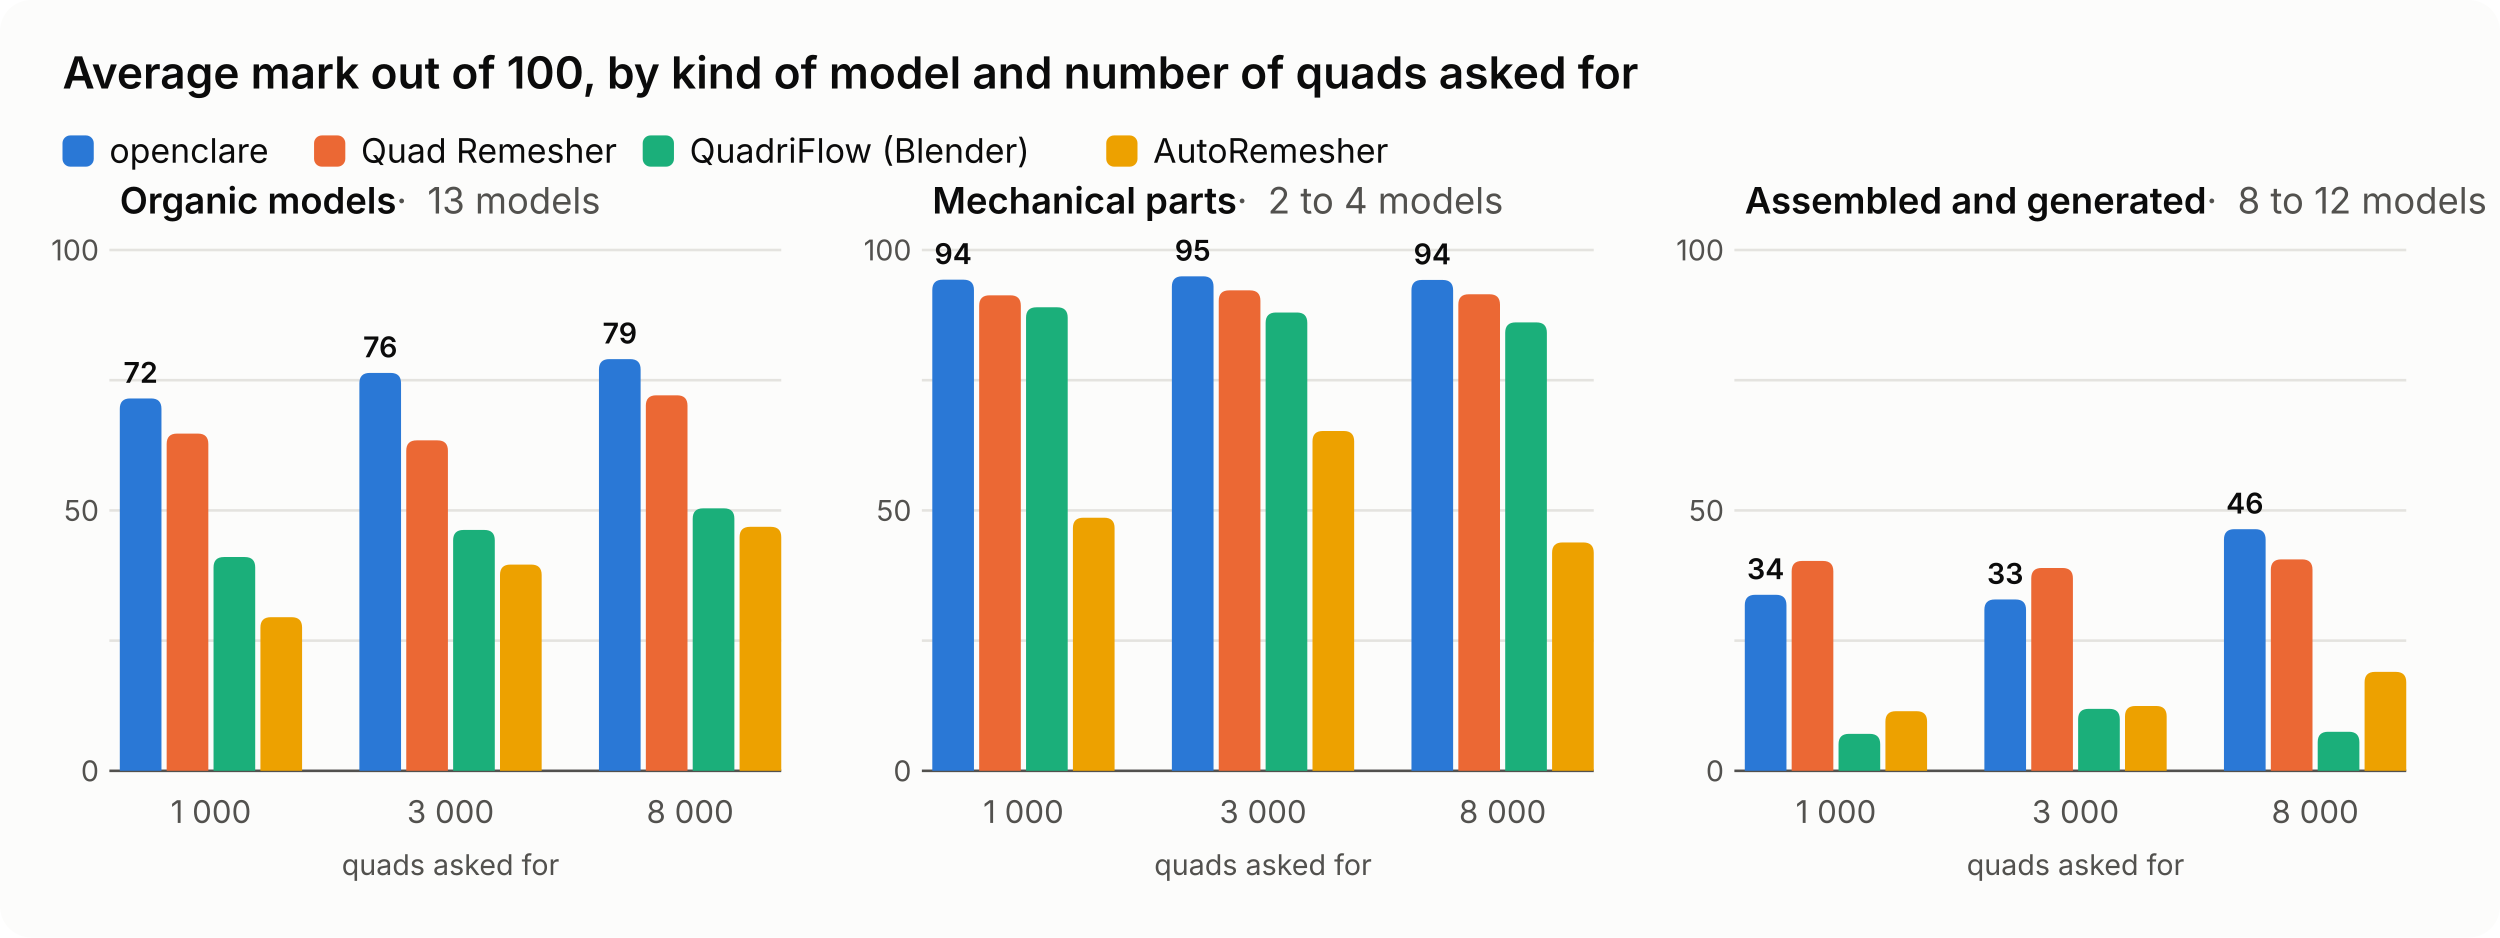
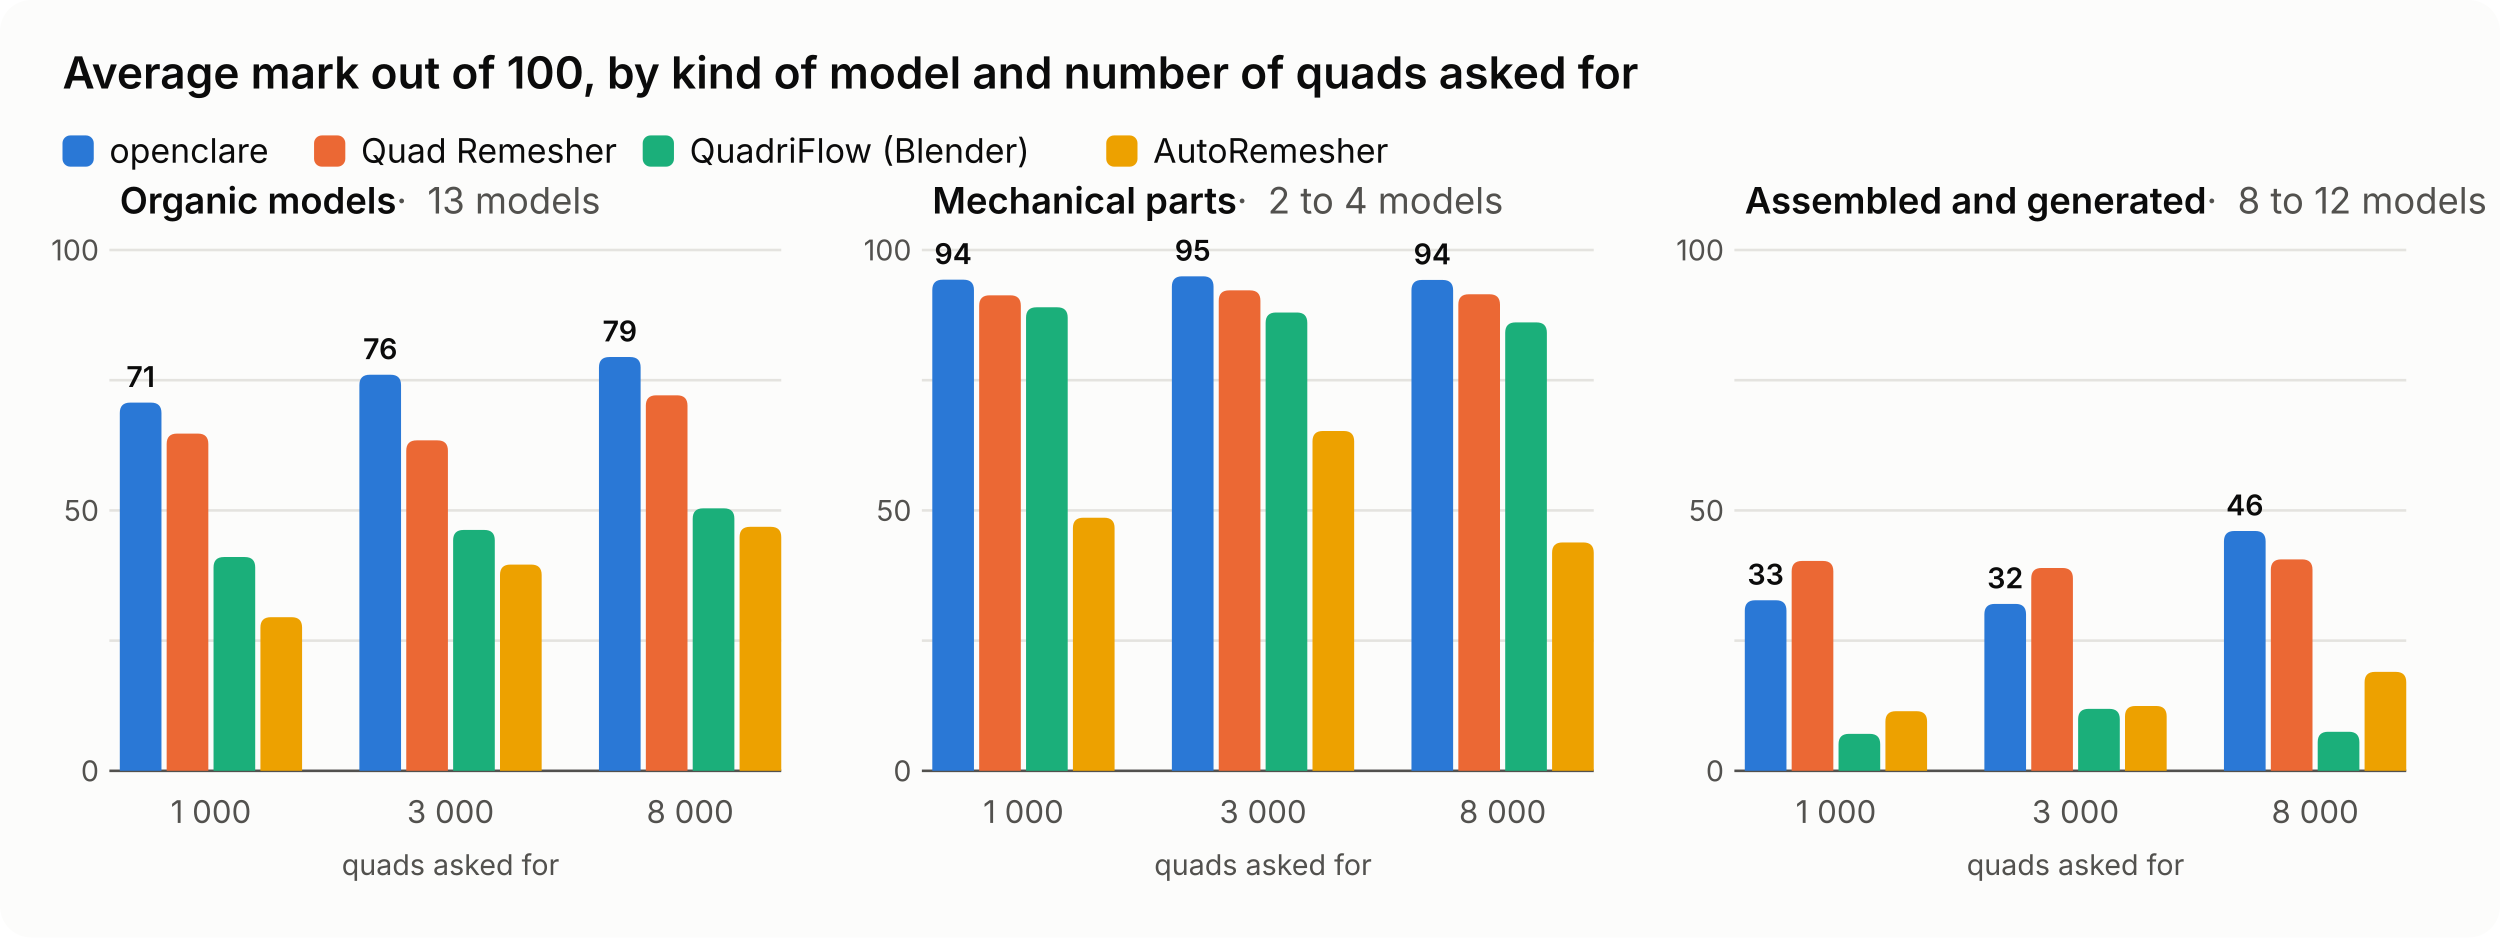
<svg xmlns="http://www.w3.org/2000/svg" width="960" height="360" viewBox="0 0 960 360" font-family="Inter, 'Segoe UI', Helvetica, Arial, sans-serif">
  <rect width="960" height="360" rx="12" fill="#fcfcfb" />
  <text x="24" y="34" font-size="17" font-weight="600" fill="#0b0b0b">Average mark out of 100, by kind of model and number of quads asked for</text>
  <rect x="24" y="52" width="12" height="12" rx="3" fill="#2a78d6" />
  <text x="42" y="62.5" font-size="13" fill="#0b0b0b">openclare</text>
  <rect x="120.6" y="52" width="12" height="12" rx="3" fill="#eb6834" />
  <text x="138.6" y="62.5" font-size="13" fill="#0b0b0b">Quad Remesher</text>
  <rect x="246.8" y="52" width="12" height="12" rx="3" fill="#1baf7a" />
  <text x="264.8" y="62.5" font-size="13" fill="#0b0b0b">QuadriFlow (Blender)</text>
  <rect x="424.8" y="52" width="12" height="12" rx="3" fill="#eda100" />
  <text x="442.8" y="62.5" font-size="13" fill="#0b0b0b">AutoRemesher</text>
  <text x="46" y="82" font-size="14" font-weight="600" fill="#0b0b0b">Organic models<tspan font-weight="400" fill="#52514e">  ·  13 models</tspan>
  </text>
  <line x1="42" x2="300" y1="296.0" y2="296.0" stroke="#52514e" stroke-width="1" />
  <text x="38" y="300.0" font-size="11" text-anchor="end" fill="#52514e">0</text>
  <line x1="42" x2="300" y1="246.0" y2="246.0" stroke="#e4e3df" stroke-width="1" />
  <line x1="42" x2="300" y1="196.0" y2="196.0" stroke="#e4e3df" stroke-width="1" />
  <text x="38" y="200.0" font-size="11" text-anchor="end" fill="#52514e">50</text>
  <line x1="42" x2="300" y1="146.0" y2="146.0" stroke="#e4e3df" stroke-width="1" />
  <line x1="42" x2="300" y1="96.0" y2="96.0" stroke="#e4e3df" stroke-width="1" />
  <text x="38" y="100.0" font-size="11" text-anchor="end" fill="#52514e">100</text>
-   <path d="M46.0,296.0 V157.0 Q46.0,153.0 50.0,153.0 H58.0 Q62.0,153.0 62.0,157.0 V296.0 Z" fill="#2a78d6" />
-   <text x="54.0" y="147.0" font-size="11" font-weight="600" text-anchor="middle" fill="#0b0b0b">72</text>
+   <path d="M46.0,296.0 V158.6 Q46.0,154.6 50.0,154.6 H58.0 Q62.0,154.6 62.0,158.6 V296.0 Z" fill="#2a78d6" />
+   <text x="54.0" y="148.6" font-size="11" font-weight="600" text-anchor="middle" fill="#0b0b0b">71</text>
  <path d="M64.0,296.0 V170.5 Q64.0,166.5 68.0,166.5 H76.0 Q80.0,166.5 80.0,170.5 V296.0 Z" fill="#eb6834" />
  <path d="M82.0,296.0 V217.9 Q82.0,213.9 86.0,213.9 H94.0 Q98.0,213.9 98.0,217.9 V296.0 Z" fill="#1baf7a" />
  <path d="M100.0,296.0 V241.0 Q100.0,237.0 104.0,237.0 H112.0 Q116.0,237.0 116.0,241.0 V296.0 Z" fill="#eda100" />
  <text x="81.0" y="316" font-size="12" text-anchor="middle" fill="#52514e">1 000</text>
-   <path d="M138.0,296.0 V147.2 Q138.0,143.2 142.0,143.2 H150.0 Q154.0,143.2 154.0,147.2 V296.0 Z" fill="#2a78d6" />
-   <text x="146.0" y="137.2" font-size="11" font-weight="600" text-anchor="middle" fill="#0b0b0b">76</text>
+   <path d="M138.0,296.0 V147.9 Q138.0,143.9 142.0,143.9 H150.0 Q154.0,143.9 154.0,147.9 V296.0 Z" fill="#2a78d6" />
+   <text x="146.0" y="137.9" font-size="11" font-weight="600" text-anchor="middle" fill="#0b0b0b">76</text>
  <path d="M156.0,296.0 V173.1 Q156.0,169.1 160.0,169.1 H168.0 Q172.0,169.1 172.0,173.1 V296.0 Z" fill="#eb6834" />
  <path d="M174.0,296.0 V207.5 Q174.0,203.5 178.0,203.5 H186.0 Q190.0,203.5 190.0,207.5 V296.0 Z" fill="#1baf7a" />
  <path d="M192.0,296.0 V220.8 Q192.0,216.8 196.0,216.8 H204.0 Q208.0,216.8 208.0,220.8 V296.0 Z" fill="#eda100" />
  <text x="173.0" y="316" font-size="12" text-anchor="middle" fill="#52514e">3 000</text>
-   <path d="M230.0,296.0 V141.9 Q230.0,137.9 234.0,137.9 H242.0 Q246.0,137.9 246.0,141.9 V296.0 Z" fill="#2a78d6" />
-   <text x="238.0" y="131.9" font-size="11" font-weight="600" text-anchor="middle" fill="#0b0b0b">79</text>
+   <path d="M230.0,296.0 V141.1 Q230.0,137.1 234.0,137.1 H242.0 Q246.0,137.1 246.0,141.1 V296.0 Z" fill="#2a78d6" />
+   <text x="238.0" y="131.1" font-size="11" font-weight="600" text-anchor="middle" fill="#0b0b0b">79</text>
  <path d="M248.0,296.0 V155.8 Q248.0,151.8 252.0,151.8 H260.0 Q264.0,151.8 264.0,155.8 V296.0 Z" fill="#eb6834" />
  <path d="M266.0,296.0 V199.2 Q266.0,195.2 270.0,195.2 H278.0 Q282.0,195.2 282.0,199.2 V296.0 Z" fill="#1baf7a" />
  <path d="M284.0,296.0 V206.3 Q284.0,202.3 288.0,202.3 H296.0 Q300.0,202.3 300.0,206.3 V296.0 Z" fill="#eda100" />
  <text x="265.0" y="316" font-size="12" text-anchor="middle" fill="#52514e">8 000</text>
  <text x="173.0" y="336" font-size="11" text-anchor="middle" fill="#52514e">quads asked for</text>
  <text x="358" y="82" font-size="14" font-weight="600" fill="#0b0b0b">Mechanical parts<tspan font-weight="400" fill="#52514e">  ·  2 to 4 models</tspan>
  </text>
  <line x1="354" x2="612" y1="296.0" y2="296.0" stroke="#52514e" stroke-width="1" />
  <text x="350" y="300.0" font-size="11" text-anchor="end" fill="#52514e">0</text>
  <line x1="354" x2="612" y1="246.0" y2="246.0" stroke="#e4e3df" stroke-width="1" />
  <line x1="354" x2="612" y1="196.0" y2="196.0" stroke="#e4e3df" stroke-width="1" />
  <text x="350" y="200.0" font-size="11" text-anchor="end" fill="#52514e">50</text>
  <line x1="354" x2="612" y1="146.0" y2="146.0" stroke="#e4e3df" stroke-width="1" />
  <line x1="354" x2="612" y1="96.0" y2="96.0" stroke="#e4e3df" stroke-width="1" />
  <text x="350" y="100.0" font-size="11" text-anchor="end" fill="#52514e">100</text>
  <path d="M358.0,296.0 V111.4 Q358.0,107.4 362.0,107.4 H370.0 Q374.0,107.4 374.0,111.4 V296.0 Z" fill="#2a78d6" />
  <text x="366.0" y="101.4" font-size="11" font-weight="600" text-anchor="middle" fill="#0b0b0b">94</text>
  <path d="M376.0,296.0 V117.4 Q376.0,113.4 380.0,113.4 H388.0 Q392.0,113.4 392.0,117.4 V296.0 Z" fill="#eb6834" />
  <path d="M394.0,296.0 V122.0 Q394.0,118.0 398.0,118.0 H406.0 Q410.0,118.0 410.0,122.0 V296.0 Z" fill="#1baf7a" />
  <path d="M412.0,296.0 V202.8 Q412.0,198.8 416.0,198.8 H424.0 Q428.0,198.8 428.0,202.8 V296.0 Z" fill="#eda100" />
  <text x="393.0" y="316" font-size="12" text-anchor="middle" fill="#52514e">1 000</text>
  <path d="M450.0,296.0 V110.1 Q450.0,106.1 454.0,106.1 H462.0 Q466.0,106.1 466.0,110.1 V296.0 Z" fill="#2a78d6" />
  <text x="458.0" y="100.1" font-size="11" font-weight="600" text-anchor="middle" fill="#0b0b0b">95</text>
  <path d="M468.0,296.0 V115.5 Q468.0,111.5 472.0,111.5 H480.0 Q484.0,111.5 484.0,115.5 V296.0 Z" fill="#eb6834" />
  <path d="M486.0,296.0 V124.0 Q486.0,120.0 490.0,120.0 H498.0 Q502.0,120.0 502.0,124.0 V296.0 Z" fill="#1baf7a" />
  <path d="M504.0,296.0 V169.5 Q504.0,165.5 508.0,165.5 H516.0 Q520.0,165.5 520.0,169.5 V296.0 Z" fill="#eda100" />
  <text x="485.0" y="316" font-size="12" text-anchor="middle" fill="#52514e">3 000</text>
  <path d="M542.0,296.0 V111.5 Q542.0,107.5 546.0,107.5 H554.0 Q558.0,107.5 558.0,111.5 V296.0 Z" fill="#2a78d6" />
  <text x="550.0" y="101.5" font-size="11" font-weight="600" text-anchor="middle" fill="#0b0b0b">94</text>
  <path d="M560.0,296.0 V117.0 Q560.0,113.0 564.0,113.0 H572.0 Q576.0,113.0 576.0,117.0 V296.0 Z" fill="#eb6834" />
  <path d="M578.0,296.0 V127.8 Q578.0,123.8 582.0,123.8 H590.0 Q594.0,123.8 594.0,127.8 V296.0 Z" fill="#1baf7a" />
  <path d="M596.0,296.0 V212.3 Q596.0,208.3 600.0,208.3 H608.0 Q612.0,208.3 612.0,212.3 V296.0 Z" fill="#eda100" />
  <text x="577.0" y="316" font-size="12" text-anchor="middle" fill="#52514e">8 000</text>
  <text x="485.0" y="336" font-size="11" text-anchor="middle" fill="#52514e">quads asked for</text>
  <text x="670" y="82" font-size="14" font-weight="600" fill="#0b0b0b">Assembled and generated<tspan font-weight="400" fill="#52514e">  ·  8 to 12 models</tspan>
  </text>
  <line x1="666" x2="924" y1="296.0" y2="296.0" stroke="#52514e" stroke-width="1" />
  <text x="662" y="300.0" font-size="11" text-anchor="end" fill="#52514e">0</text>
  <line x1="666" x2="924" y1="246.0" y2="246.0" stroke="#e4e3df" stroke-width="1" />
  <line x1="666" x2="924" y1="196.0" y2="196.0" stroke="#e4e3df" stroke-width="1" />
  <text x="662" y="200.0" font-size="11" text-anchor="end" fill="#52514e">50</text>
  <line x1="666" x2="924" y1="146.0" y2="146.0" stroke="#e4e3df" stroke-width="1" />
  <line x1="666" x2="924" y1="96.0" y2="96.0" stroke="#e4e3df" stroke-width="1" />
  <text x="662" y="100.0" font-size="11" text-anchor="end" fill="#52514e">100</text>
-   <path d="M670.0,296.0 V232.4 Q670.0,228.4 674.0,228.4 H682.0 Q686.0,228.4 686.0,232.4 V296.0 Z" fill="#2a78d6" />
-   <text x="678.0" y="222.4" font-size="11" font-weight="600" text-anchor="middle" fill="#0b0b0b">34</text>
+   <path d="M670.0,296.0 V234.5 Q670.0,230.5 674.0,230.5 H682.0 Q686.0,230.5 686.0,234.5 V296.0 Z" fill="#2a78d6" />
+   <text x="678.0" y="224.5" font-size="11" font-weight="600" text-anchor="middle" fill="#0b0b0b">33</text>
  <path d="M688.0,296.0 V219.4 Q688.0,215.4 692.0,215.4 H700.0 Q704.0,215.4 704.0,219.4 V296.0 Z" fill="#eb6834" />
  <path d="M706.0,296.0 V285.8 Q706.0,281.8 710.0,281.8 H718.0 Q722.0,281.8 722.0,285.8 V296.0 Z" fill="#1baf7a" />
  <path d="M724.0,296.0 V277.1 Q724.0,273.1 728.0,273.1 H736.0 Q740.0,273.1 740.0,277.1 V296.0 Z" fill="#eda100" />
  <text x="705.0" y="316" font-size="12" text-anchor="middle" fill="#52514e">1 000</text>
-   <path d="M762.0,296.0 V234.2 Q762.0,230.2 766.0,230.2 H774.0 Q778.0,230.2 778.0,234.2 V296.0 Z" fill="#2a78d6" />
-   <text x="770.0" y="224.2" font-size="11" font-weight="600" text-anchor="middle" fill="#0b0b0b">33</text>
+   <path d="M762.0,296.0 V235.9 Q762.0,231.9 766.0,231.9 H774.0 Q778.0,231.9 778.0,235.9 V296.0 Z" fill="#2a78d6" />
+   <text x="770.0" y="225.9" font-size="11" font-weight="600" text-anchor="middle" fill="#0b0b0b">32</text>
  <path d="M780.0,296.0 V222.1 Q780.0,218.1 784.0,218.1 H792.0 Q796.0,218.1 796.0,222.1 V296.0 Z" fill="#eb6834" />
  <path d="M798.0,296.0 V276.2 Q798.0,272.2 802.0,272.2 H810.0 Q814.0,272.2 814.0,276.2 V296.0 Z" fill="#1baf7a" />
  <path d="M816.0,296.0 V275.1 Q816.0,271.1 820.0,271.1 H828.0 Q832.0,271.1 832.0,275.1 V296.0 Z" fill="#eda100" />
  <text x="797.0" y="316" font-size="12" text-anchor="middle" fill="#52514e">3 000</text>
-   <path d="M854.0,296.0 V207.2 Q854.0,203.2 858.0,203.2 H866.0 Q870.0,203.2 870.0,207.2 V296.0 Z" fill="#2a78d6" />
-   <text x="862.0" y="197.2" font-size="11" font-weight="600" text-anchor="middle" fill="#0b0b0b">46</text>
+   <path d="M854.0,296.0 V207.9 Q854.0,203.9 858.0,203.9 H866.0 Q870.0,203.9 870.0,207.9 V296.0 Z" fill="#2a78d6" />
+   <text x="862.0" y="197.9" font-size="11" font-weight="600" text-anchor="middle" fill="#0b0b0b">46</text>
  <path d="M872.0,296.0 V218.8 Q872.0,214.8 876.0,214.8 H884.0 Q888.0,214.8 888.0,218.8 V296.0 Z" fill="#eb6834" />
  <path d="M890.0,296.0 V285.0 Q890.0,281.0 894.0,281.0 H902.0 Q906.0,281.0 906.0,285.0 V296.0 Z" fill="#1baf7a" />
  <path d="M908.0,296.0 V262.0 Q908.0,258.0 912.0,258.0 H920.0 Q924.0,258.0 924.0,262.0 V296.0 Z" fill="#eda100" />
  <text x="889.0" y="316" font-size="12" text-anchor="middle" fill="#52514e">8 000</text>
  <text x="797.0" y="336" font-size="11" text-anchor="middle" fill="#52514e">quads asked for</text>
</svg>
